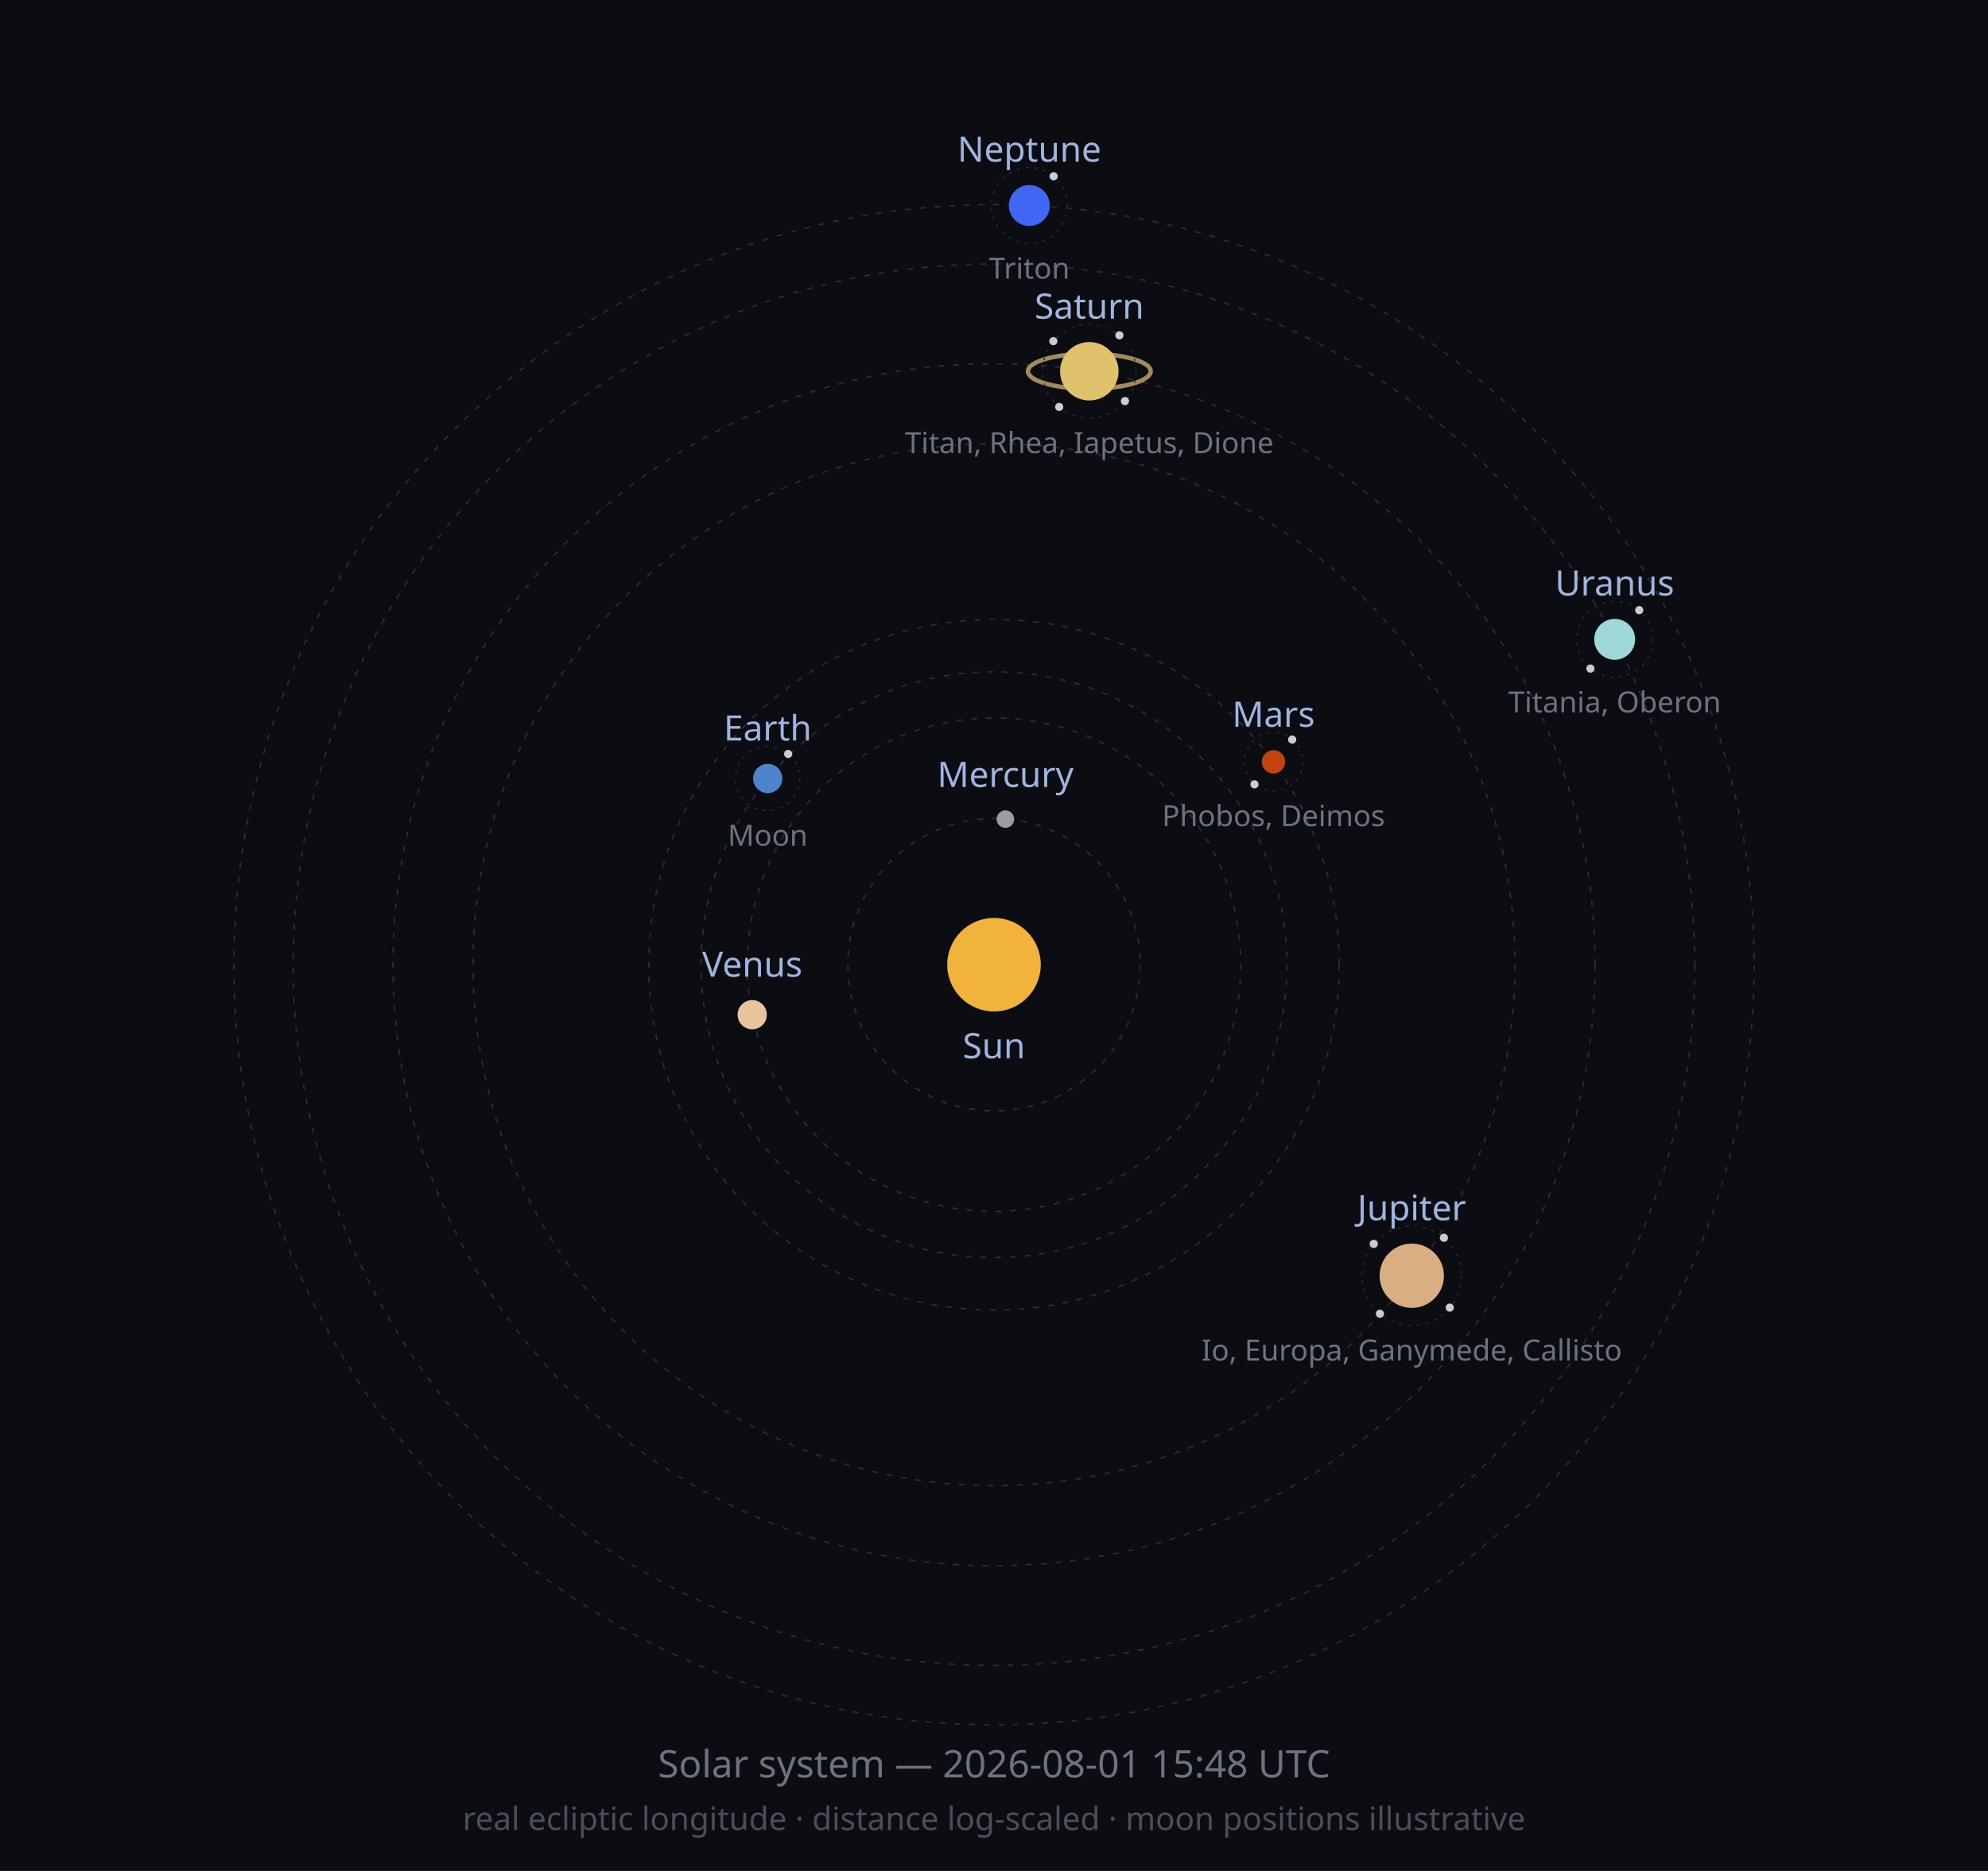
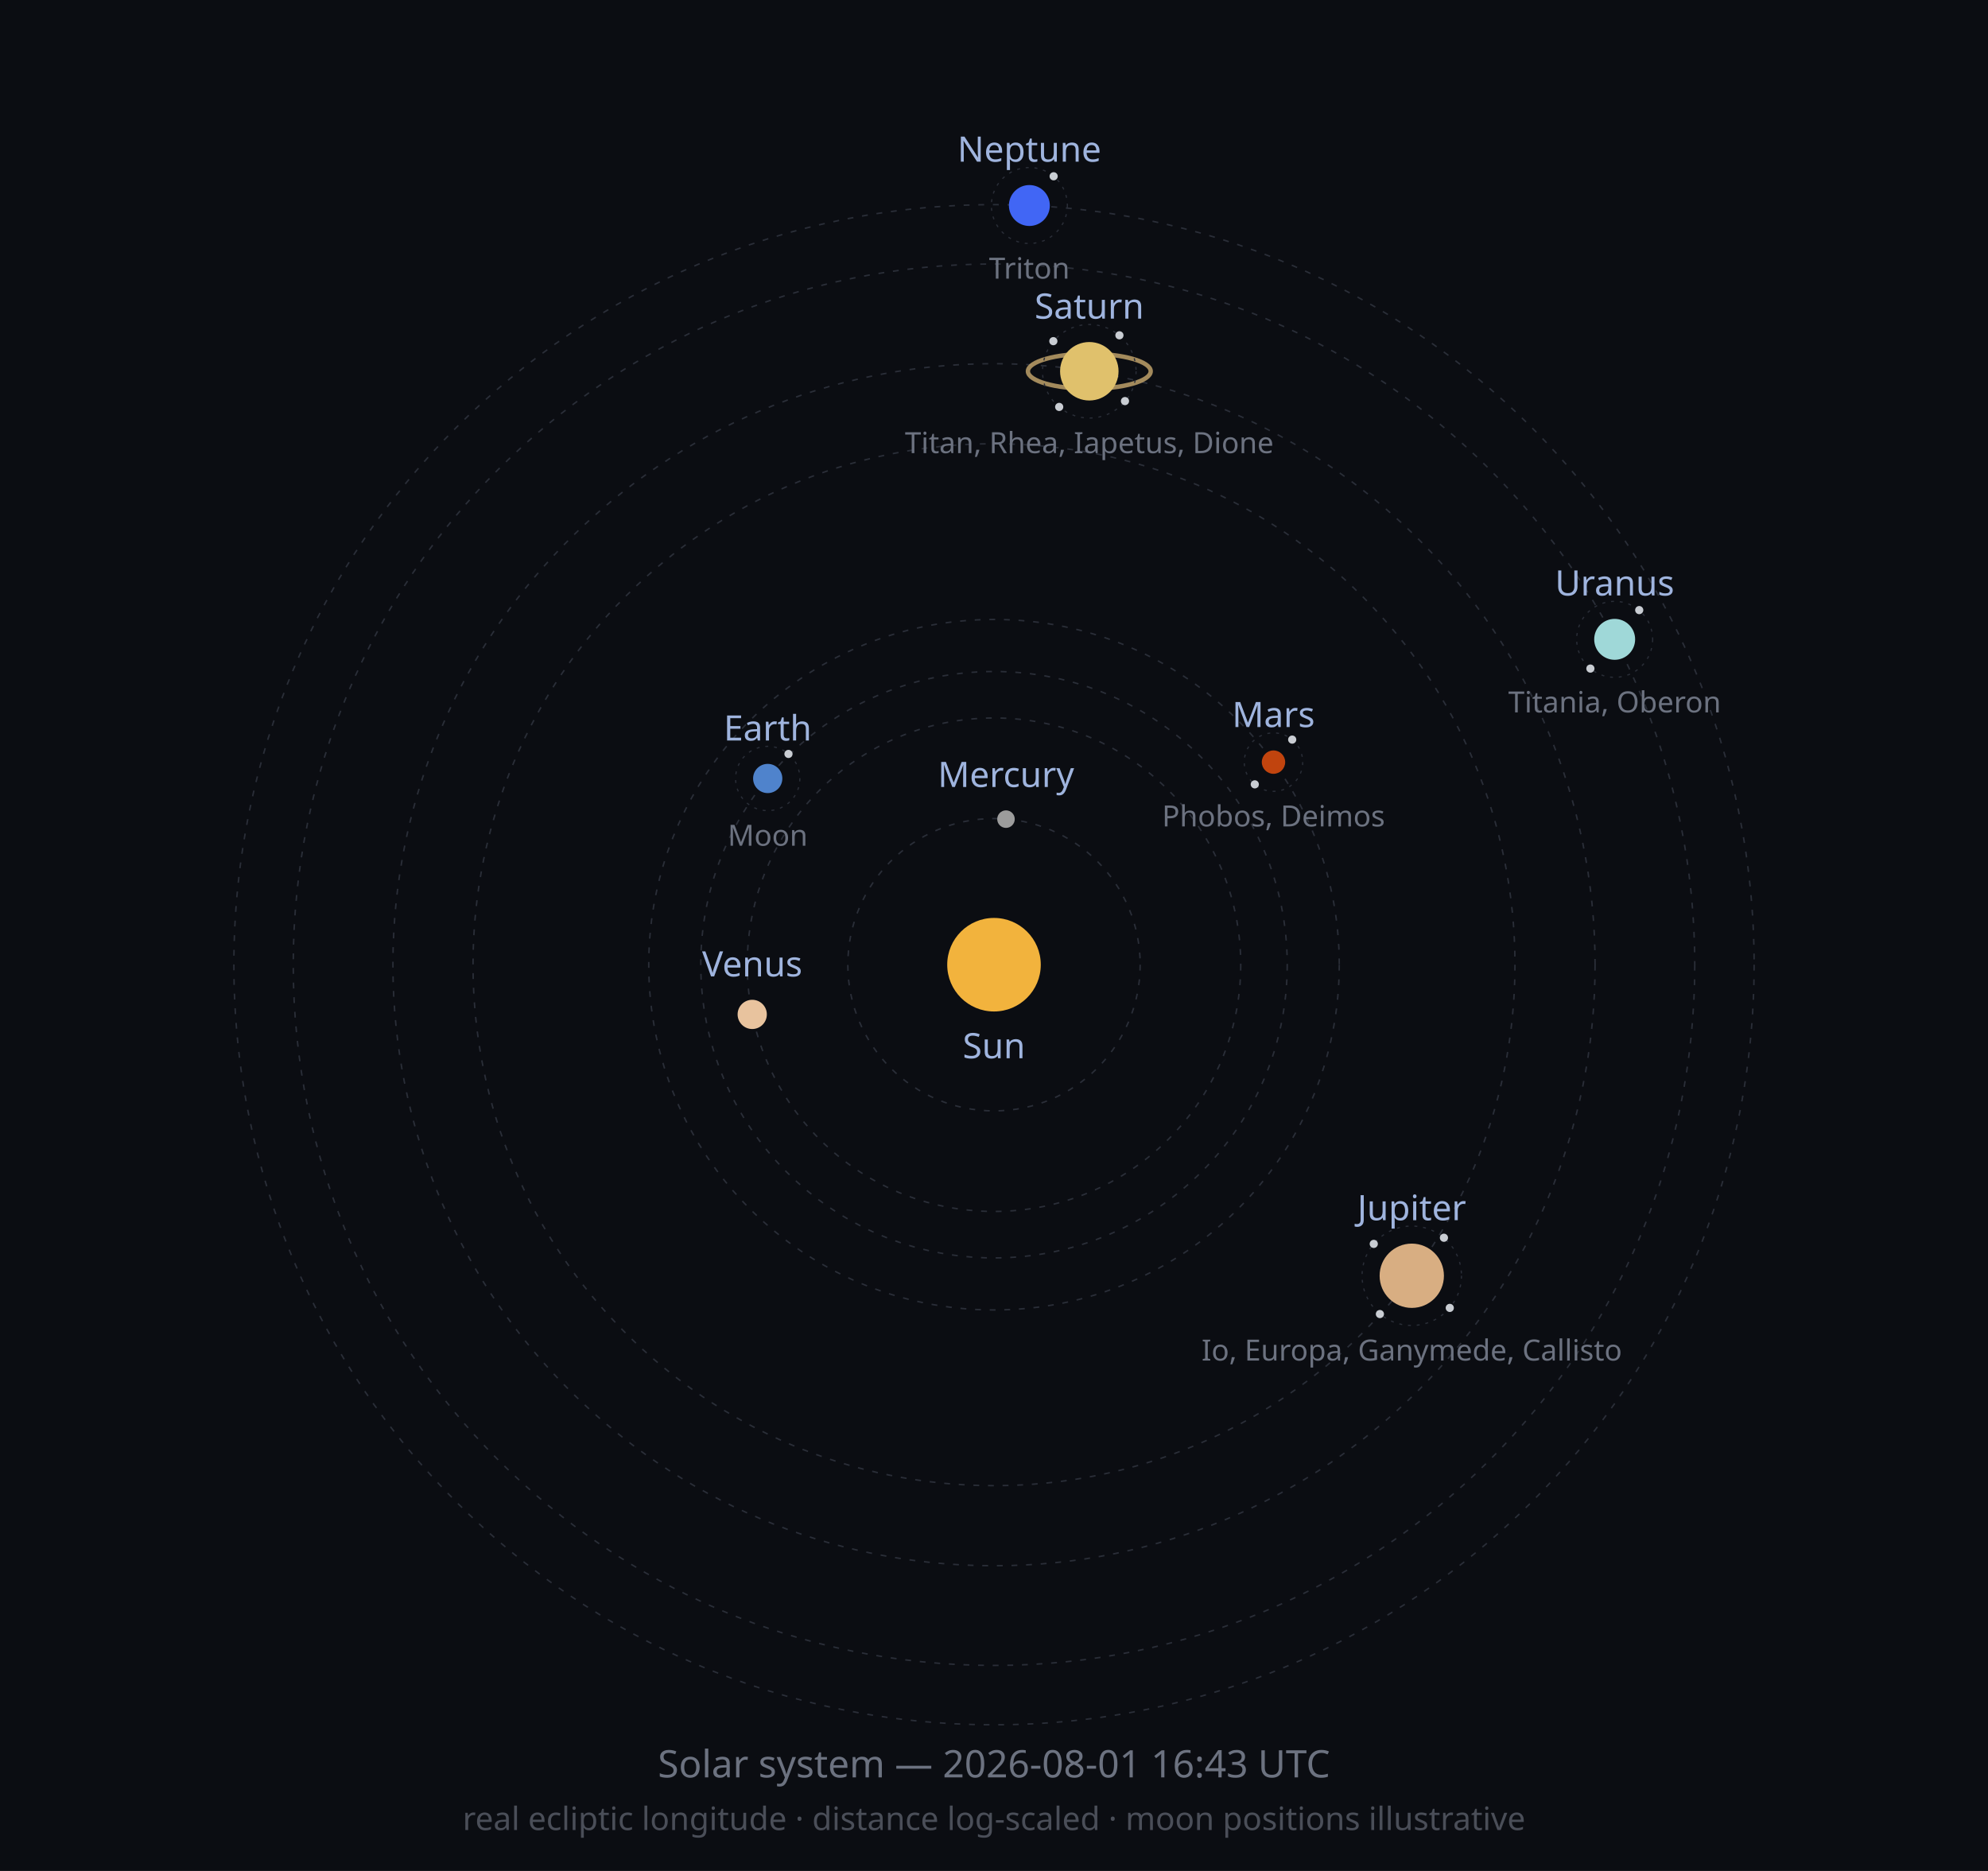
<svg xmlns="http://www.w3.org/2000/svg" width="680" height="640" viewBox="0 0 680 640" role="img">
  <defs>
    <marker id="arrow" viewBox="0 0 10 10" refX="8" refY="5" markerWidth="6" markerHeight="6" orient="auto-start-reverse">
      <path d="M2 1L8 5L2 9" fill="none" stroke="context-stroke" stroke-width="1.5" stroke-linecap="round" stroke-linejoin="round" />
    </marker>
  </defs>
  <style>
  .orbit { fill: none; stroke: #2A2E38; stroke-width: 0.5; stroke-dasharray: 2 3; }
  .moonorbit { fill: none; stroke: #2A2E38; stroke-width: 0.4; stroke-dasharray: 1 2; }
  .lbl { font-family: sans-serif; font-size: 12px; fill: #9FB4DE; }
  .moonlbl { font-family: sans-serif; font-size: 10px; fill: #6C7280; }
</style>
  <rect width="680" height="640" fill="#0B0D12" />
  <circle class="orbit" cx="340" cy="330" r="50.0" />
  <circle class="orbit" cx="340" cy="330" r="84.4" />
-   <circle class="orbit" cx="340" cy="330" r="100.2" />
+   <circle class="orbit" cx="340" cy="330" r="100.3" />
  <circle class="orbit" cx="340" cy="330" r="118.1" />
  <circle class="orbit" cx="340" cy="330" r="178.2" />
  <circle class="orbit" cx="340" cy="330" r="205.6" />
  <circle class="orbit" cx="340" cy="330" r="239.7" />
  <circle class="orbit" cx="340" cy="330" r="260.0" />
  <circle cx="340" cy="330" r="16" fill="#F2B33D" />
  <text class="lbl" x="340" y="362" text-anchor="middle">Sun</text>
-   <circle cx="343.9" cy="280.2" r="3" fill="#9C9C9C" />
-   <text class="lbl" x="343.9" y="269.2" text-anchor="middle">Mercury</text>
-   <circle cx="257.3" cy="347.1" r="5" fill="#E8C39E" />
-   <text class="lbl" x="257.3" y="334.1" text-anchor="middle">Venus</text>
+   <circle cx="344.1" cy="280.2" r="3" fill="#9C9C9C" />
+   <text class="lbl" x="344.1" y="269.2" text-anchor="middle">Mercury</text>
+   <circle cx="257.3" cy="347.0" r="5" fill="#E8C39E" />
+   <text class="lbl" x="257.3" y="334.0" text-anchor="middle">Venus</text>
  <circle cx="262.6" cy="266.3" r="5" fill="#4F83CC" />
  <circle class="moonorbit" cx="262.6" cy="266.3" r="11" />
-   <circle cx="269.6" cy="257.9" r="1.4" fill="#C9CDD3" />
+   <circle cx="269.7" cy="257.9" r="1.4" fill="#C9CDD3" />
  <text class="moonlbl" x="262.6" y="289.3" text-anchor="middle">Moon</text>
  <text class="lbl" x="262.6" y="253.3" text-anchor="middle">Earth</text>
-   <circle cx="435.6" cy="260.6" r="4" fill="#C1440E" />
-   <circle class="moonorbit" cx="435.6" cy="260.6" r="10" />
+   <circle cx="435.6" cy="260.7" r="4" fill="#C1440E" />
+   <circle class="moonorbit" cx="435.6" cy="260.7" r="10" />
  <circle cx="442.0" cy="253.0" r="1.4" fill="#C9CDD3" />
-   <circle cx="429.1" cy="268.3" r="1.4" fill="#C9CDD3" />
-   <text class="moonlbl" x="435.6" y="282.6" text-anchor="middle">Phobos, Deimos</text>
-   <text class="lbl" x="435.6" y="248.6" text-anchor="middle">Mars</text>
+   <circle cx="429.2" cy="268.3" r="1.4" fill="#C9CDD3" />
+   <text class="moonlbl" x="435.6" y="282.7" text-anchor="middle">Phobos, Deimos</text>
+   <text class="lbl" x="435.6" y="248.7" text-anchor="middle">Mars</text>
  <circle cx="482.9" cy="436.4" r="11" fill="#D8AE82" />
  <circle class="moonorbit" cx="482.9" cy="436.4" r="17" />
  <circle cx="493.9" cy="423.4" r="1.4" fill="#C9CDD3" />
-   <circle cx="495.9" cy="447.3" r="1.4" fill="#C9CDD3" />
-   <circle cx="472.0" cy="449.4" r="1.4" fill="#C9CDD3" />
+   <circle cx="495.9" cy="447.4" r="1.4" fill="#C9CDD3" />
+   <circle cx="472.0" cy="449.5" r="1.4" fill="#C9CDD3" />
  <circle cx="469.9" cy="425.5" r="1.4" fill="#C9CDD3" />
  <text class="moonlbl" x="482.9" y="465.4" text-anchor="middle">Io, Europa, Ganymede, Callisto</text>
  <text class="lbl" x="482.9" y="417.4" text-anchor="middle">Jupiter</text>
  <ellipse cx="372.6" cy="127.0" rx="21.0" ry="6.0" fill="none" stroke="#C9A96E" stroke-width="1.5" opacity="0.8" />
  <circle cx="372.6" cy="127.0" r="10" fill="#E0C16C" />
  <circle class="moonorbit" cx="372.6" cy="127.0" r="16" />
  <circle cx="382.9" cy="114.7" r="1.4" fill="#C9CDD3" />
  <circle cx="384.8" cy="137.2" r="1.4" fill="#C9CDD3" />
  <circle cx="362.3" cy="139.2" r="1.4" fill="#C9CDD3" />
  <circle cx="360.3" cy="116.7" r="1.4" fill="#C9CDD3" />
  <text class="moonlbl" x="372.6" y="155.0" text-anchor="middle">Titan, Rhea, Iapetus, Dione</text>
  <text class="lbl" x="372.6" y="109.0" text-anchor="middle">Saturn</text>
  <circle cx="552.3" cy="218.7" r="7" fill="#9FD8D8" />
  <circle class="moonorbit" cx="552.3" cy="218.7" r="13" />
  <circle cx="560.7" cy="208.7" r="1.4" fill="#C9CDD3" />
  <circle cx="544.0" cy="228.7" r="1.4" fill="#C9CDD3" />
  <text class="moonlbl" x="552.3" y="243.7" text-anchor="middle">Titania, Oberon</text>
  <text class="lbl" x="552.3" y="203.7" text-anchor="middle">Uranus</text>
  <circle cx="352.1" cy="70.3" r="7" fill="#4166F5" />
  <circle class="moonorbit" cx="352.1" cy="70.3" r="13" />
  <circle cx="360.4" cy="60.3" r="1.4" fill="#C9CDD3" />
  <text class="moonlbl" x="352.1" y="95.3" text-anchor="middle">Triton</text>
  <text class="lbl" x="352.1" y="55.3" text-anchor="middle">Neptune</text>
-   <text x="340" y="608" font-size="13" fill="#6C7280" text-anchor="middle" font-family="sans-serif">Solar system — 2026-08-01 15:48 UTC</text>
+   <text x="340" y="608" font-size="13" fill="#6C7280" text-anchor="middle" font-family="sans-serif">Solar system — 2026-08-01 16:43 UTC</text>
  <text x="340" y="626" font-size="11" fill="#4A4E58" text-anchor="middle" font-family="sans-serif">real ecliptic longitude · distance log-scaled · moon positions illustrative</text>
</svg>
